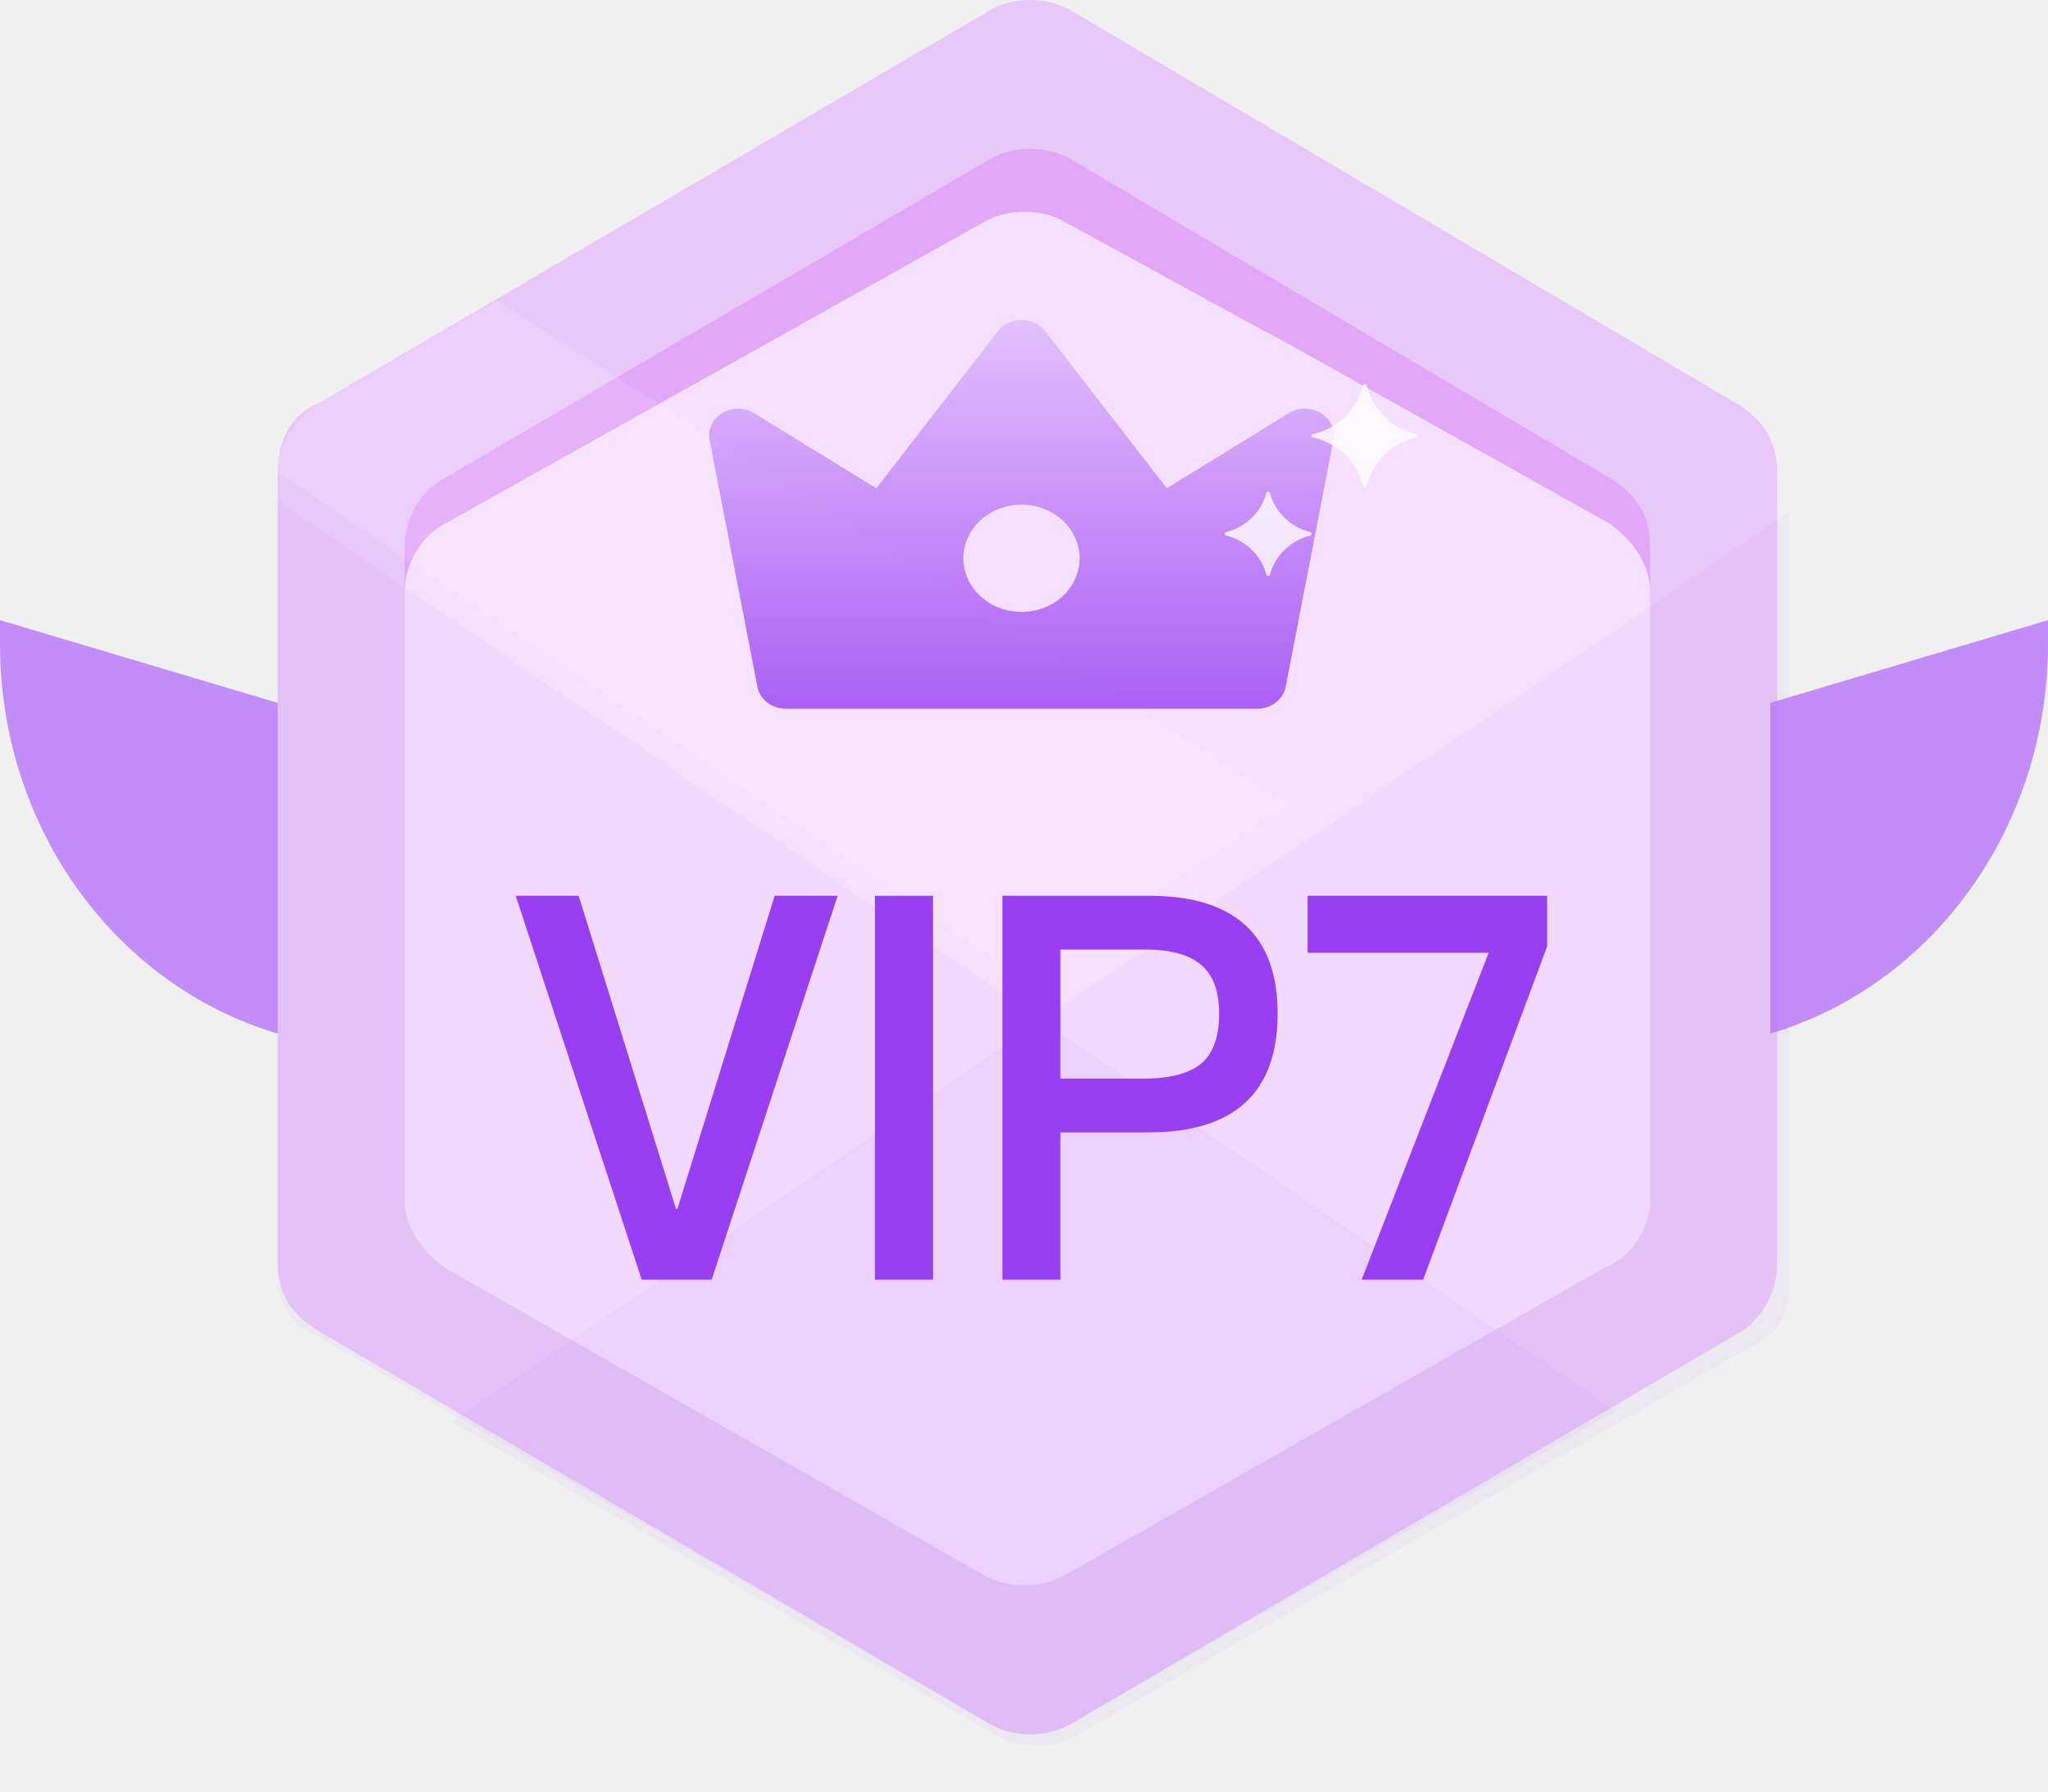
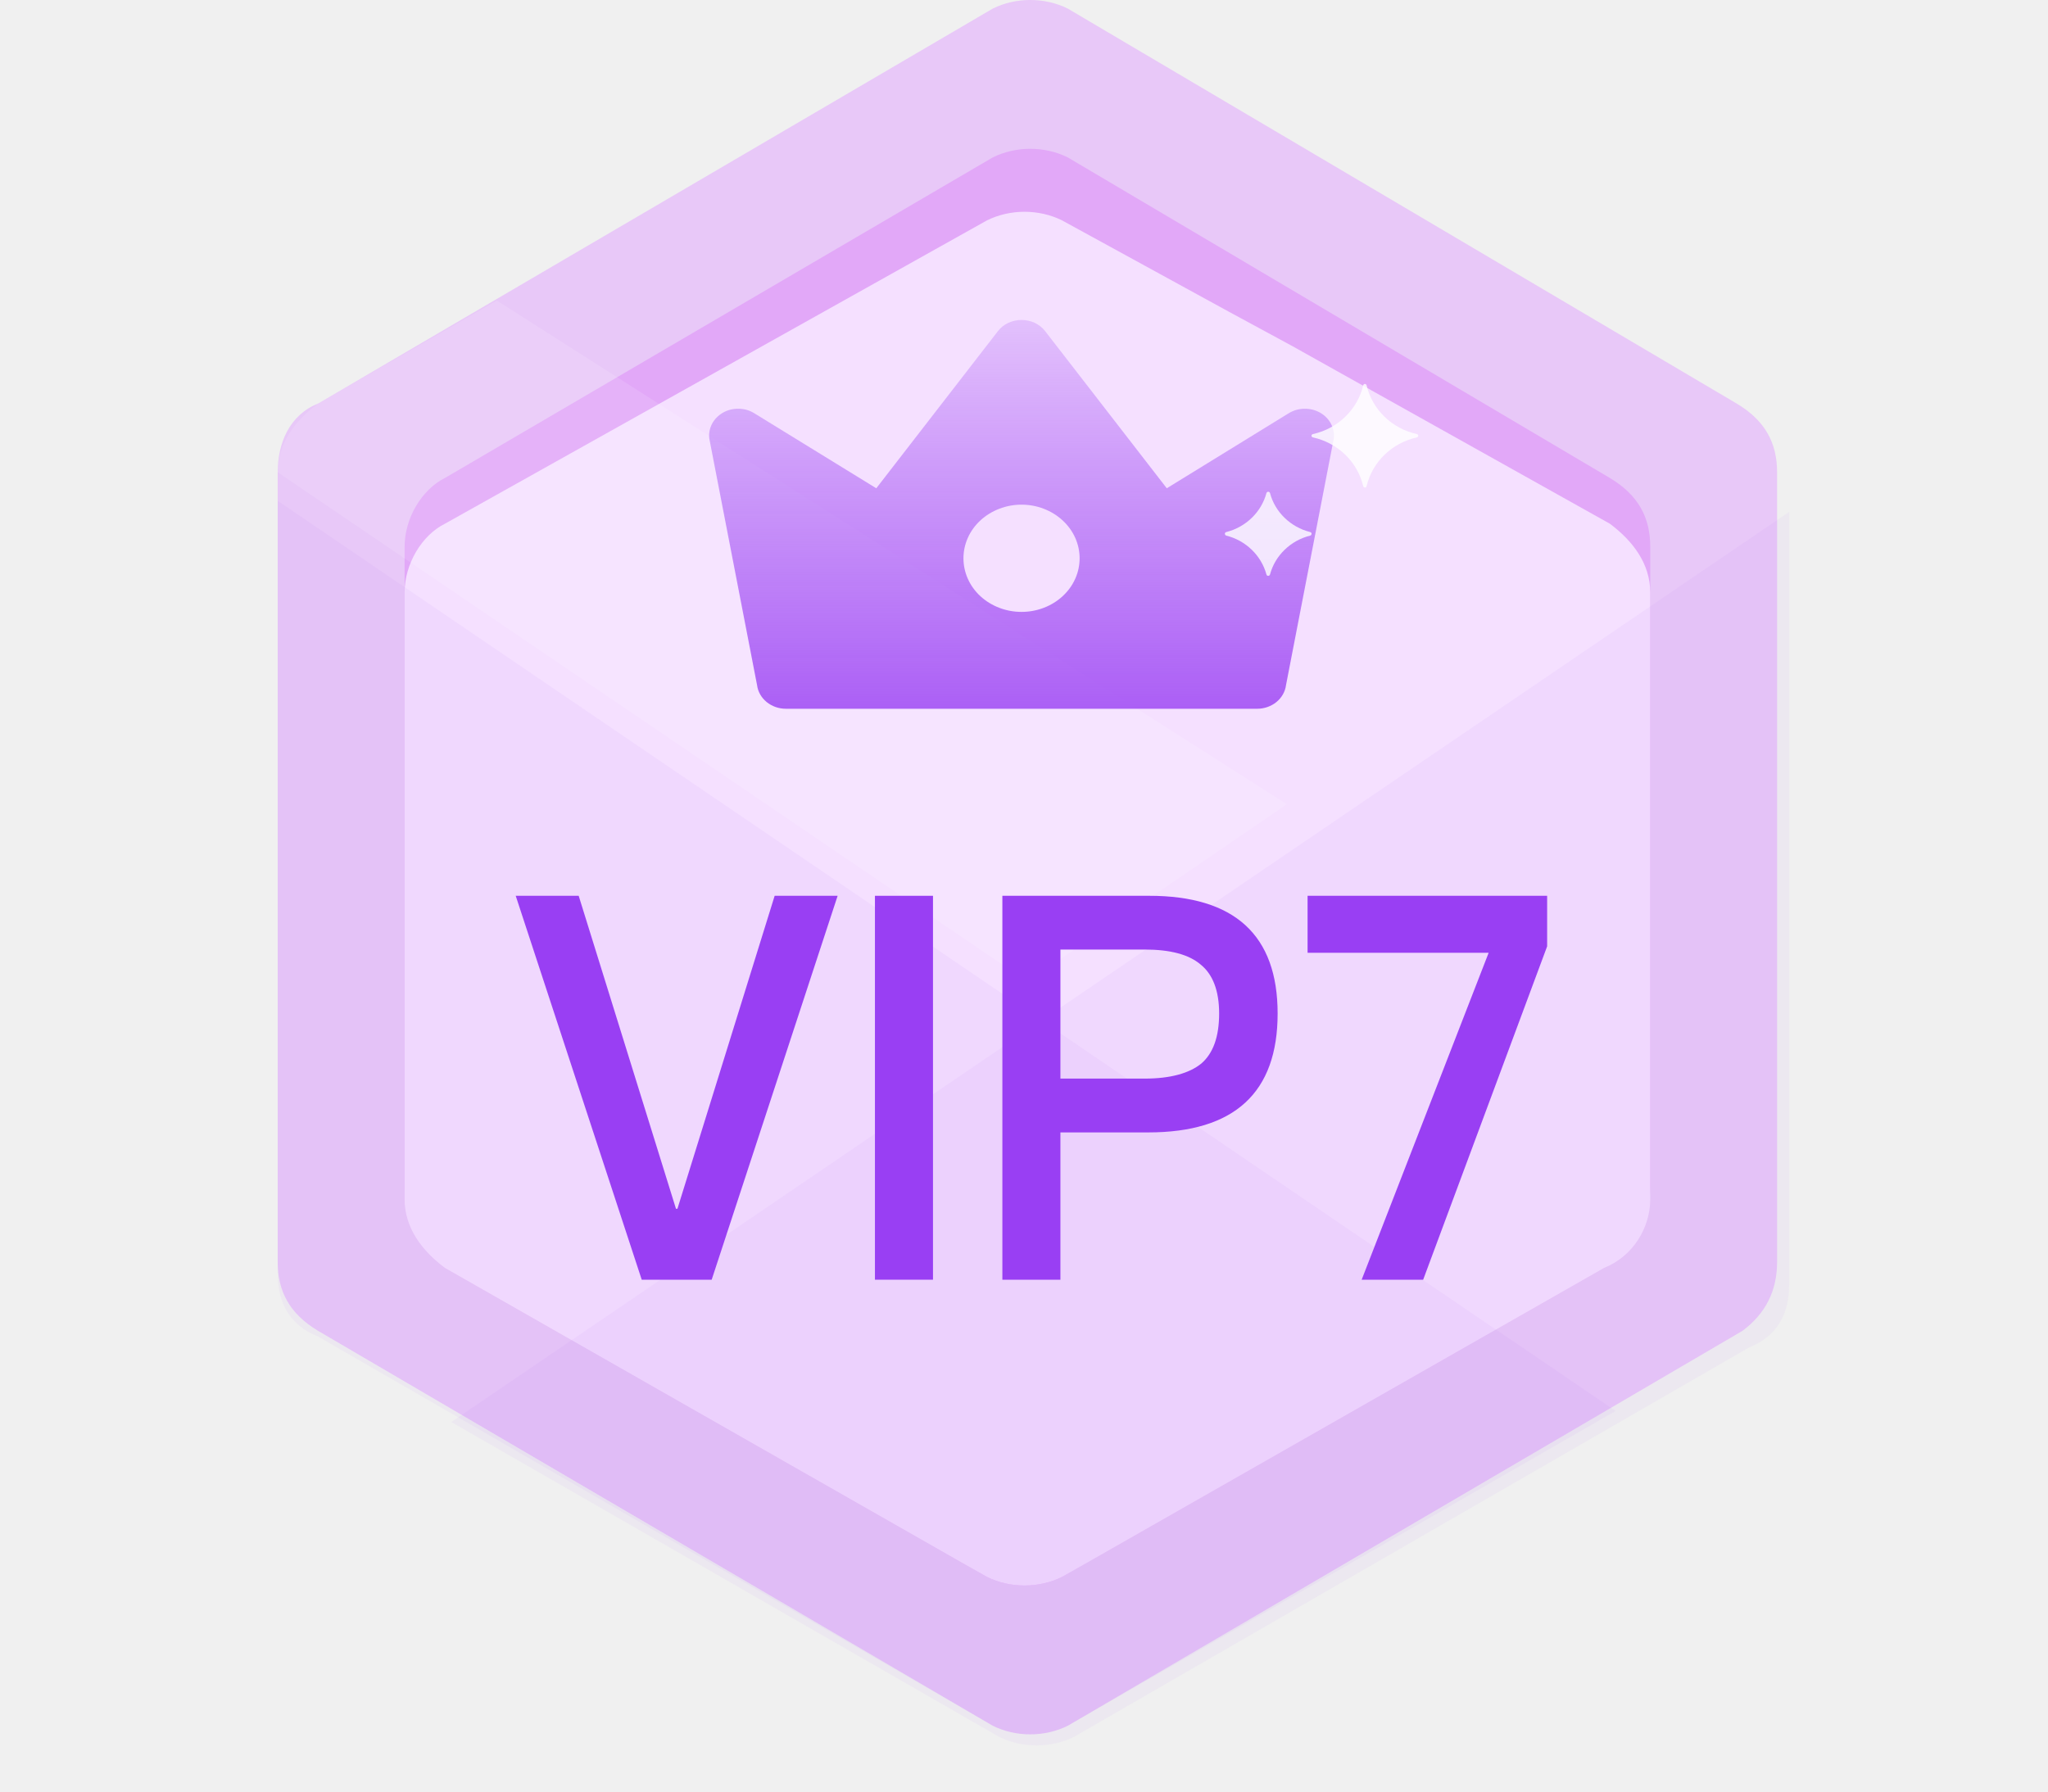
<svg xmlns="http://www.w3.org/2000/svg" width="32" height="28" viewBox="0 0 32 28" fill="none">
  <path d="M27.767 19.725V7.38C27.767 6.933 27.587 6.575 27.136 6.307L16.684 0.134C16.323 -0.045 15.873 -0.045 15.512 0.134L4.97 6.307C4.519 6.486 4.339 6.933 4.339 7.38V19.725C4.339 20.172 4.519 20.53 4.97 20.799L15.512 26.971C15.873 27.15 16.323 27.15 16.684 26.971L27.226 20.799C27.587 20.53 27.767 20.172 27.767 19.725Z" fill="#E8C8F8" />
-   <path d="M25.784 18.562V8.543C25.784 8.096 25.604 7.738 25.154 7.47L16.684 2.46C16.323 2.281 15.873 2.281 15.512 2.46L6.952 7.47C6.592 7.649 6.321 8.096 6.321 8.543V18.562C6.321 19.01 6.502 19.367 6.952 19.636L15.422 24.645C15.783 24.824 16.233 24.824 16.593 24.645L25.064 19.636C25.514 19.367 25.784 19.01 25.784 18.562Z" fill="#E2A8F8" />
-   <path d="M25.784 18.741V9.259C25.784 8.812 25.514 8.454 25.154 8.185L20.198 5.412L19.206 4.875L16.593 3.444C16.233 3.265 15.783 3.265 15.422 3.444L6.952 8.185C6.592 8.364 6.321 8.812 6.321 9.259V18.741C6.321 19.189 6.592 19.546 6.952 19.815L15.422 24.645C15.783 24.824 16.233 24.824 16.593 24.645L25.064 19.815C25.514 19.636 25.784 19.189 25.784 18.741Z" fill="#F5E0FF" />
+   <path d="M25.785 18.562V8.543C25.785 8.096 25.604 7.738 25.154 7.47L16.684 2.46C16.323 2.281 15.873 2.281 15.512 2.46L6.952 7.47C6.592 7.649 6.322 8.096 6.322 8.543V18.562C6.322 19.01 6.502 19.367 6.952 19.636L15.422 24.645C15.783 24.824 16.233 24.824 16.594 24.645L25.064 19.636C25.514 19.367 25.785 19.01 25.785 18.562Z" fill="#E2A8F8" />
+   <path d="M25.785 18.741V9.259C25.785 8.812 25.514 8.454 25.154 8.185L20.198 5.412L19.207 4.875L16.594 3.444C16.233 3.265 15.783 3.265 15.422 3.444L6.952 8.185C6.592 8.364 6.322 8.812 6.322 9.259V18.741C6.322 19.189 6.592 19.546 6.952 19.815L15.422 24.645C15.783 24.824 16.233 24.824 16.594 24.645L25.064 19.815C25.514 19.636 25.785 19.189 25.785 18.741Z" fill="#F5E0FF" />
  <path opacity="0.05" d="M4.339 7.827V19.904C4.339 20.351 4.519 20.709 4.97 20.888L15.512 26.971C15.873 27.15 16.323 27.15 16.684 26.971L25.244 22.051L4.339 7.827Z" fill="#993FF3" />
  <path opacity="0.12" d="M7.763 4.697L4.97 6.307C4.609 6.575 4.339 6.933 4.339 7.38L16.053 15.342L20.108 12.569L7.763 4.697Z" fill="white" />
-   <path opacity="0.05" d="M27.956 8V20.077C27.956 20.524 27.775 20.882 27.325 21.061L16.782 27.144C16.422 27.323 15.971 27.323 15.611 27.144L7.051 22.224L27.956 8Z" fill="#993FF3" />
-   <path d="M11.785 6.458L13.692 7.631L15.592 5.176C15.634 5.121 15.689 5.077 15.753 5.046C15.818 5.016 15.889 5 15.961 5C16.033 5 16.105 5.016 16.169 5.046C16.233 5.077 16.289 5.121 16.331 5.176L18.231 7.631L20.137 6.458C20.209 6.413 20.294 6.389 20.38 6.388C20.467 6.386 20.552 6.408 20.626 6.449C20.7 6.491 20.759 6.552 20.797 6.624C20.835 6.696 20.85 6.776 20.839 6.856L20.094 10.707C20.081 10.809 20.027 10.903 19.944 10.971C19.861 11.039 19.754 11.077 19.643 11.077H12.279C12.168 11.077 12.061 11.039 11.978 10.971C11.895 10.903 11.842 10.809 11.829 10.707L11.083 6.855C11.073 6.776 11.088 6.695 11.125 6.623C11.163 6.552 11.223 6.491 11.296 6.449C11.37 6.407 11.456 6.386 11.542 6.388C11.629 6.389 11.713 6.413 11.785 6.458ZM15.961 9.563C16.202 9.563 16.433 9.475 16.603 9.318C16.773 9.161 16.869 8.948 16.869 8.725C16.869 8.503 16.773 8.29 16.603 8.133C16.433 7.976 16.202 7.887 15.961 7.887C15.72 7.887 15.489 7.976 15.319 8.133C15.149 8.29 15.053 8.503 15.053 8.725C15.053 8.948 15.149 9.161 15.319 9.318C15.489 9.475 15.72 9.563 15.961 9.563Z" fill="url(#paint0_linear_8344_15148)" />
-   <path opacity="0.8" d="M22.139 6.784C21.748 6.698 21.442 6.4 21.353 6.022C21.345 5.993 21.307 5.993 21.3 6.022C21.211 6.4 20.904 6.698 20.514 6.784C20.484 6.792 20.484 6.828 20.514 6.836C20.905 6.922 21.211 7.22 21.3 7.598C21.308 7.627 21.346 7.627 21.353 7.598C21.442 7.22 21.749 6.922 22.139 6.836C22.167 6.828 22.167 6.79 22.139 6.784ZM20.471 8.315C20.165 8.238 19.923 8.004 19.844 7.707C19.836 7.678 19.796 7.678 19.787 7.707C19.708 8.004 19.466 8.238 19.161 8.315C19.13 8.322 19.13 8.361 19.161 8.371C19.466 8.447 19.708 8.682 19.787 8.978C19.795 9.007 19.835 9.007 19.844 8.978C19.923 8.682 20.165 8.447 20.471 8.371C20.501 8.361 20.501 8.322 20.471 8.315Z" fill="white" />
+   <path opacity="0.05" d="M27.956 8V20.077C27.956 20.524 27.776 20.882 27.325 21.061L16.782 27.144C16.422 27.323 15.972 27.323 15.611 27.144L7.051 22.224L27.956 8Z" fill="#993FF3" />
+   <path d="M11.785 6.458L13.692 7.631L15.592 5.176C15.634 5.121 15.689 5.077 15.754 5.046C15.818 5.016 15.889 5 15.961 5C16.034 5 16.105 5.016 16.169 5.046C16.233 5.077 16.289 5.121 16.331 5.176L18.231 7.631L20.137 6.458C20.21 6.413 20.294 6.389 20.381 6.388C20.467 6.386 20.553 6.408 20.626 6.449C20.7 6.491 20.76 6.552 20.797 6.624C20.835 6.696 20.85 6.776 20.84 6.856L20.094 10.707C20.081 10.809 20.028 10.903 19.945 10.971C19.862 11.039 19.754 11.077 19.643 11.077H12.28C12.168 11.077 12.061 11.039 11.978 10.971C11.895 10.903 11.842 10.809 11.829 10.707L11.083 6.855C11.073 6.776 11.088 6.695 11.126 6.623C11.164 6.552 11.223 6.491 11.297 6.449C11.37 6.407 11.456 6.386 11.542 6.388C11.629 6.389 11.713 6.413 11.785 6.458ZM15.961 9.563C16.202 9.563 16.433 9.475 16.603 9.318C16.774 9.161 16.869 8.948 16.869 8.725C16.869 8.503 16.774 8.29 16.603 8.133C16.433 7.976 16.202 7.887 15.961 7.887C15.721 7.887 15.49 7.976 15.319 8.133C15.149 8.29 15.054 8.503 15.054 8.725C15.054 8.948 15.149 9.161 15.319 9.318C15.49 9.475 15.721 9.563 15.961 9.563Z" fill="url(#paint0_linear_8460_22959)" />
+   <path opacity="0.8" d="M22.139 6.784C21.748 6.698 21.442 6.4 21.353 6.022C21.345 5.993 21.307 5.993 21.3 6.022C21.212 6.4 20.904 6.698 20.515 6.784C20.484 6.792 20.484 6.828 20.515 6.836C20.905 6.922 21.212 7.22 21.3 7.598C21.308 7.627 21.346 7.627 21.353 7.598C21.442 7.22 21.749 6.922 22.139 6.836C22.167 6.828 22.167 6.79 22.139 6.784ZM20.471 8.315C20.165 8.238 19.923 8.004 19.844 7.707C19.836 7.678 19.796 7.678 19.788 7.707C19.708 8.004 19.466 8.238 19.161 8.315C19.131 8.322 19.131 8.361 19.161 8.371C19.466 8.447 19.708 8.682 19.788 8.978C19.795 9.007 19.835 9.007 19.844 8.978C19.923 8.682 20.165 8.447 20.471 8.371C20.501 8.361 20.501 8.322 20.471 8.315Z" fill="white" />
  <path d="M8.058 14H9.042L10.562 18.891H10.585L12.104 14H13.088L11.12 20H10.027L8.058 14Z" fill="#993FF3" />
  <path d="M13.671 14H14.578V20H13.671V14Z" fill="#993FF3" />
  <path d="M15.662 14H17.956C19.289 14 19.963 14.613 19.963 15.84C19.963 17.076 19.289 17.698 17.941 17.698H16.569V20H15.662V14ZM16.569 14.84V16.857H17.886C18.289 16.857 18.584 16.773 18.77 16.622C18.956 16.462 19.049 16.202 19.049 15.84C19.049 15.479 18.948 15.227 18.762 15.076C18.576 14.916 18.282 14.84 17.886 14.84H16.569Z" fill="#993FF3" />
  <path d="M20.431 14H24.174V14.79L22.237 20H21.276L23.26 14.891H20.431V14Z" fill="#993FF3" />
-   <path opacity="0.8" d="M0 9.692L4.339 10.985V16.154C1.774 15.39 0 12.902 0 10.069V9.692Z" fill="#B773FB" />
-   <path opacity="0.8" d="M32 9.692L27.661 10.985V16.154C30.227 15.39 32 12.902 32 10.069V9.692Z" fill="#B773FB" />
  <defs>
-     <linearGradient id="paint0_linear_8344_15148" x1="15.961" y1="5" x2="15.961" y2="13.077" gradientUnits="userSpaceOnUse">
+     <linearGradient id="paint0_linear_8460_22959" x1="15.961" y1="5" x2="15.961" y2="13.077" gradientUnits="userSpaceOnUse">
      <stop stop-color="#993FF3" stop-opacity="0.2" />
      <stop offset="1" stop-color="#993FF3" />
    </linearGradient>
  </defs>
</svg>
